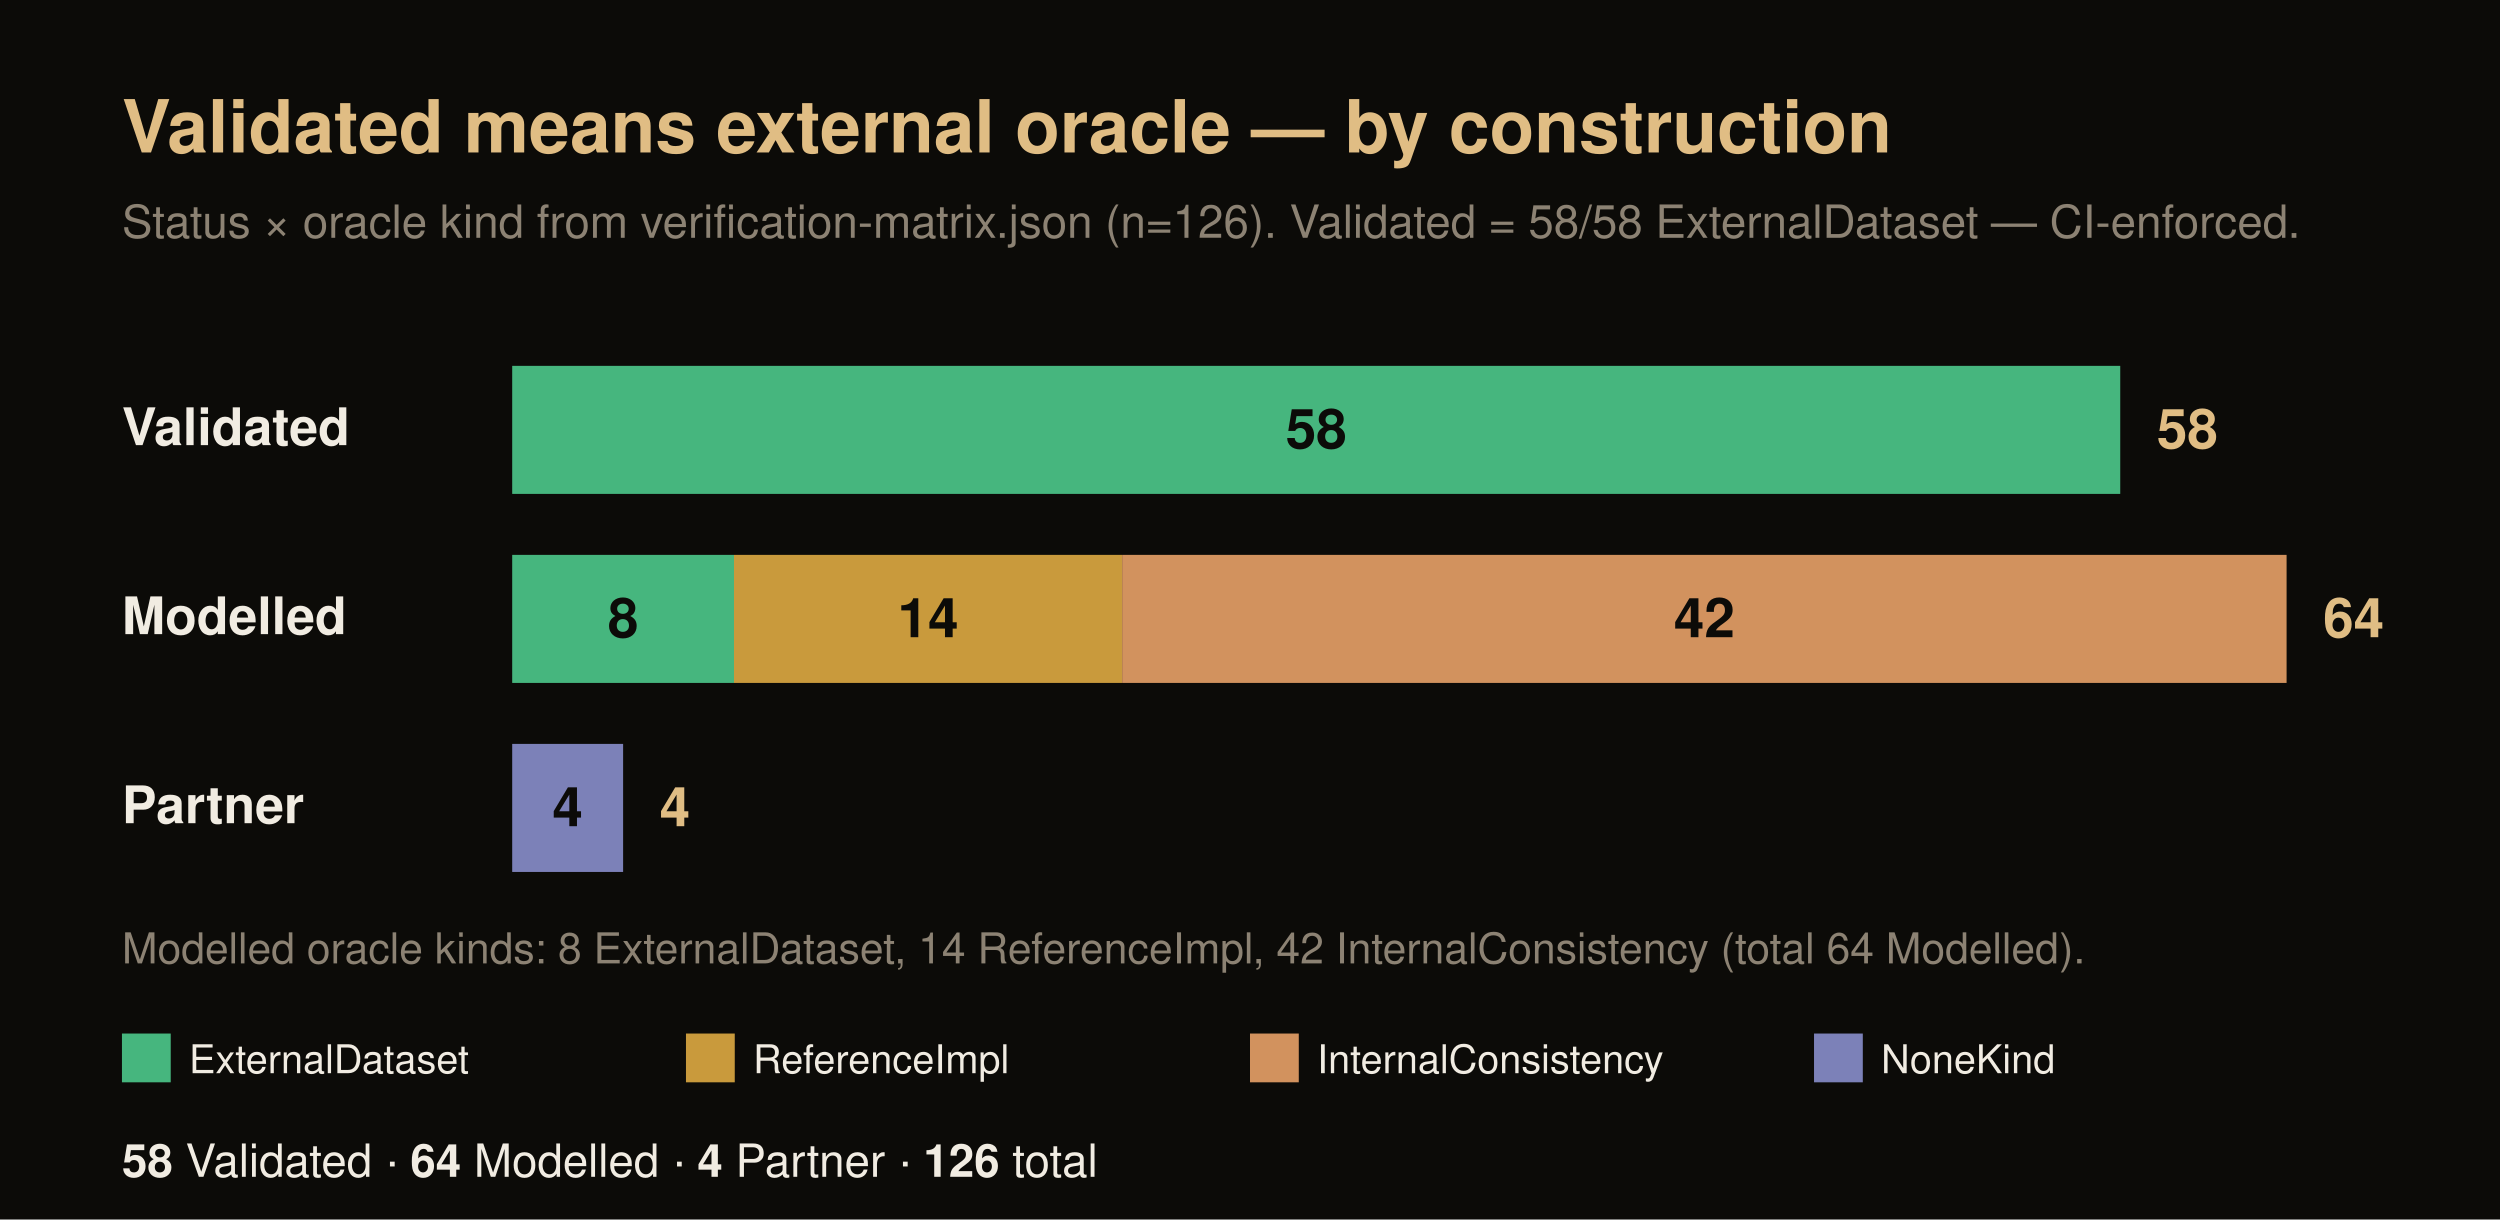
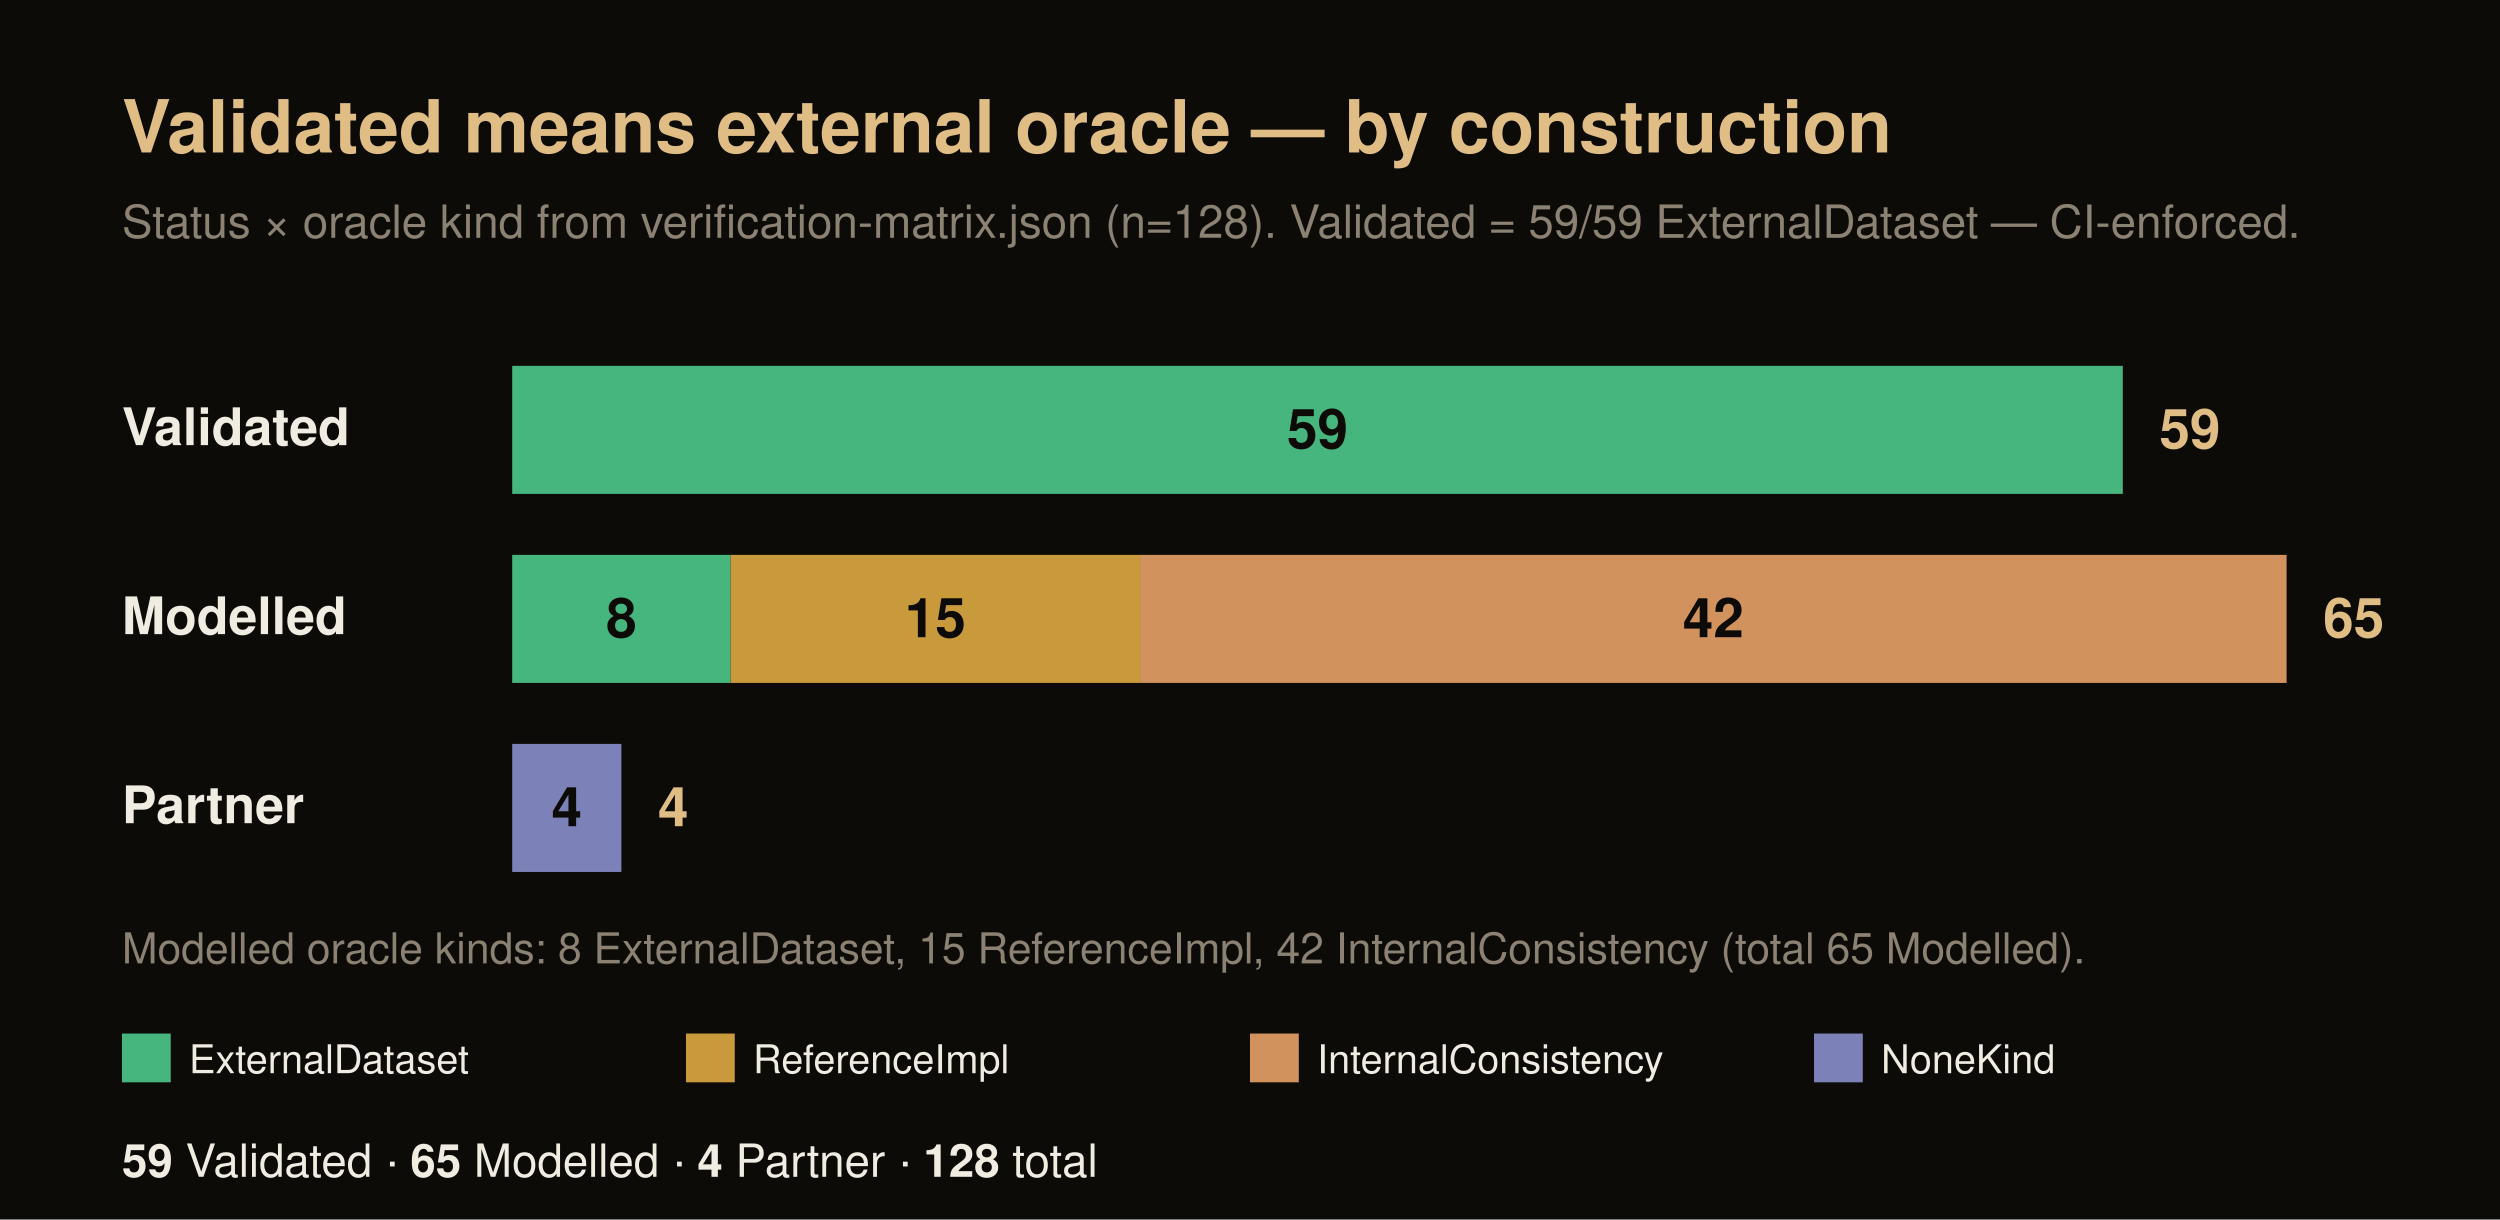
<svg xmlns="http://www.w3.org/2000/svg" width="820" height="400" viewBox="0 0 820 400" font-family="Helvetica, Arial, sans-serif">
  <rect x="0" y="0" width="820" height="400" fill="#0c0b08" />
  <text x="40" y="50" font-size="24" font-weight="700" fill="#e0bd84">Validated means external oracle — by construction</text>
-   <text x="40" y="78" font-size="15" fill="#8c8273">Status × oracle kind from verification-matrix.json (n=126). Validated = 58/58 ExternalDataset — CI-enforced.</text>
+   <text x="40" y="78" font-size="15" fill="#8c8273">Status × oracle kind from verification-matrix.json (n=128). Validated = 59/59 ExternalDataset — CI-enforced.</text>
  <text x="40" y="146" font-size="17" font-weight="700" fill="#f1ece2">Validated</text>
-   <rect x="168" y="120" width="527.44" height="42" fill="#46b67e" />
-   <text x="431.72" y="147" font-size="18" font-weight="700" fill="#0c0b08" text-anchor="middle">58</text>
-   <text x="707.44" y="147" font-size="18" font-weight="700" fill="#e0bd84">58</text>
+   <rect x="168" y="120" width="528.28" height="42" fill="#46b67e" />
+   <text x="432.14" y="147" font-size="18" font-weight="700" fill="#0c0b08" text-anchor="middle">59</text>
+   <text x="708.28" y="147" font-size="18" font-weight="700" fill="#e0bd84">59</text>
  <text x="40" y="208" font-size="17" font-weight="700" fill="#f1ece2">Modelled</text>
-   <rect x="168" y="182" width="72.75" height="42" fill="#46b67e" />
-   <text x="204.38" y="209" font-size="18" font-weight="700" fill="#0c0b08" text-anchor="middle">8</text>
-   <rect x="240.75" y="182" width="127.31" height="42" fill="#c99a3c" />
-   <text x="304.41" y="209" font-size="18" font-weight="700" fill="#0c0b08" text-anchor="middle">14</text>
-   <rect x="368.06" y="182" width="381.94" height="42" fill="#d2925e" />
-   <text x="559.03" y="209" font-size="18" font-weight="700" fill="#0c0b08" text-anchor="middle">42</text>
-   <text x="762" y="209" font-size="18" font-weight="700" fill="#e0bd84">64</text>
+   <rect x="168" y="182" width="71.63" height="42" fill="#46b67e" />
+   <text x="203.82" y="209" font-size="18" font-weight="700" fill="#0c0b08" text-anchor="middle">8</text>
+   <rect x="239.63" y="182" width="134.31" height="42" fill="#c99a3c" />
+   <text x="306.78" y="209" font-size="18" font-weight="700" fill="#0c0b08" text-anchor="middle">15</text>
+   <rect x="373.94" y="182" width="376.06" height="42" fill="#d2925e" />
+   <text x="561.97" y="209" font-size="18" font-weight="700" fill="#0c0b08" text-anchor="middle">42</text>
+   <text x="762" y="209" font-size="18" font-weight="700" fill="#e0bd84">65</text>
  <text x="40" y="270" font-size="17" font-weight="700" fill="#f1ece2">Partner</text>
-   <rect x="168" y="244" width="36.38" height="42" fill="#7c81b8" />
-   <text x="186.19" y="271" font-size="18" font-weight="700" fill="#0c0b08" text-anchor="middle">4</text>
-   <text x="216.38" y="271" font-size="18" font-weight="700" fill="#e0bd84">4</text>
-   <text x="40" y="316" font-size="14" fill="#8c8273">Modelled oracle kinds: 8 ExternalDataset, 14 ReferenceImpl, 42 InternalConsistency (total 64 Modelled).</text>
+   <rect x="168" y="244" width="35.82" height="42" fill="#7c81b8" />
+   <text x="185.91" y="271" font-size="18" font-weight="700" fill="#0c0b08" text-anchor="middle">4</text>
+   <text x="215.82" y="271" font-size="18" font-weight="700" fill="#e0bd84">4</text>
+   <text x="40" y="316" font-size="14" fill="#8c8273">Modelled oracle kinds: 8 ExternalDataset, 15 ReferenceImpl, 42 InternalConsistency (total 65 Modelled).</text>
  <rect x="40" y="339" width="16" height="16" fill="#46b67e" />
  <text x="62" y="352" font-size="13" fill="#f1ece2">ExternalDataset</text>
  <rect x="225" y="339" width="16" height="16" fill="#c99a3c" />
  <text x="247" y="352" font-size="13" fill="#f1ece2">ReferenceImpl</text>
  <rect x="410" y="339" width="16" height="16" fill="#d2925e" />
  <text x="432" y="352" font-size="13" fill="#f1ece2">InternalConsistency</text>
  <rect x="595" y="339" width="16" height="16" fill="#7c81b8" />
  <text x="617" y="352" font-size="13" fill="#f1ece2">NoneKind</text>
  <text x="40" y="386" font-size="15" fill="#f1ece2">
-     <tspan font-weight="700">58</tspan> Validated · <tspan font-weight="700">64</tspan> Modelled · <tspan font-weight="700">4</tspan> Partner · <tspan font-weight="700">126</tspan> total</text>
+     <tspan font-weight="700">59</tspan> Validated · <tspan font-weight="700">65</tspan> Modelled · <tspan font-weight="700">4</tspan> Partner · <tspan font-weight="700">128</tspan> total</text>
</svg>
